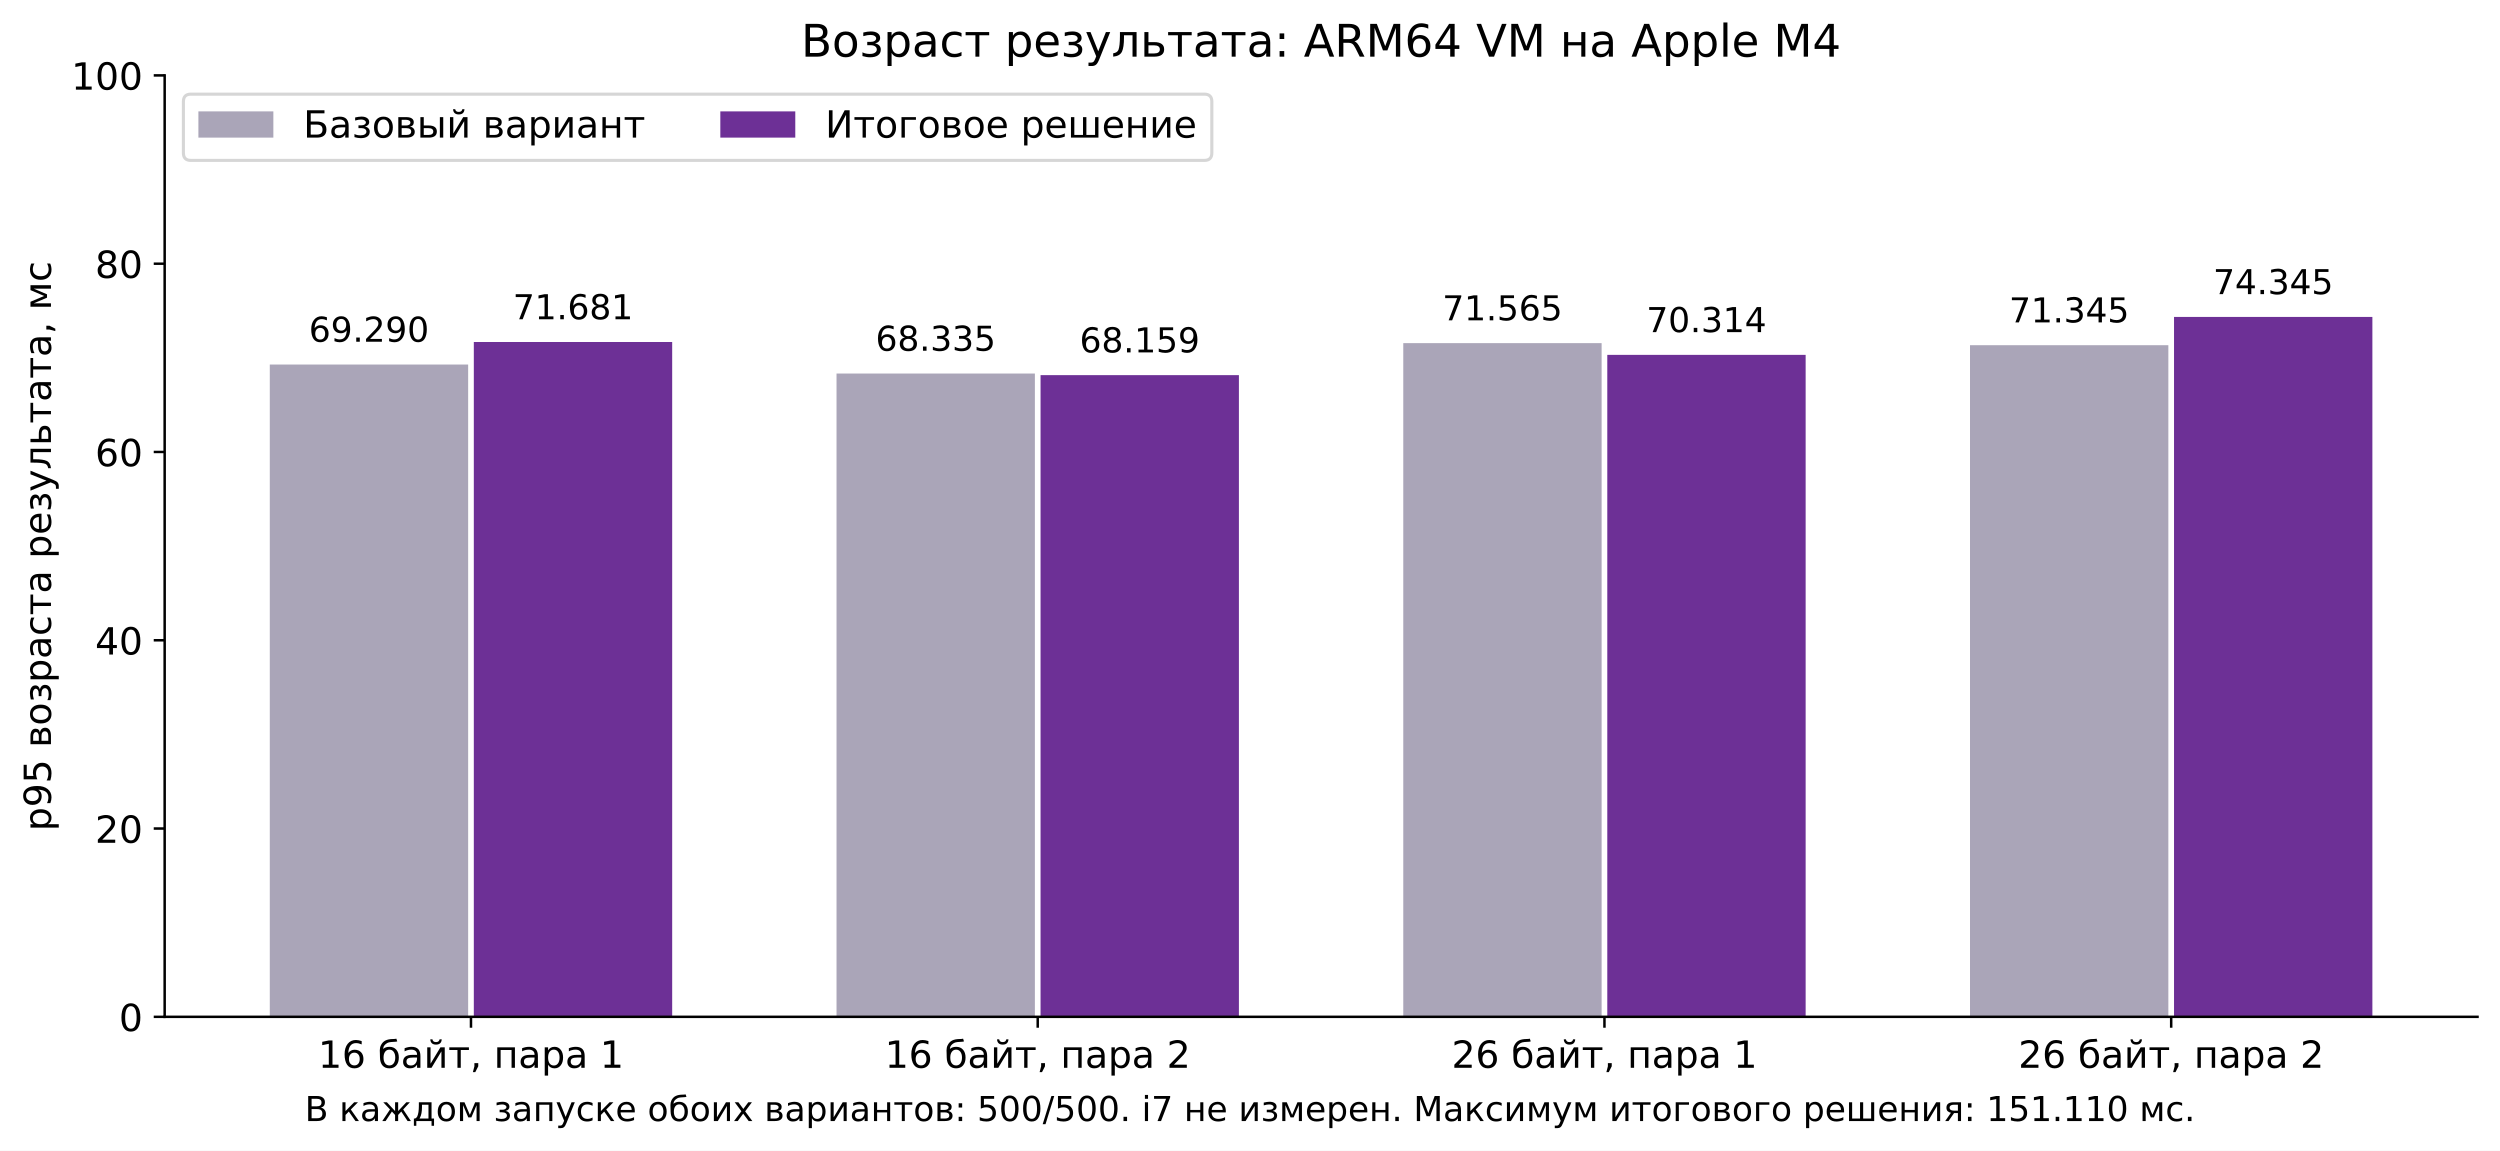
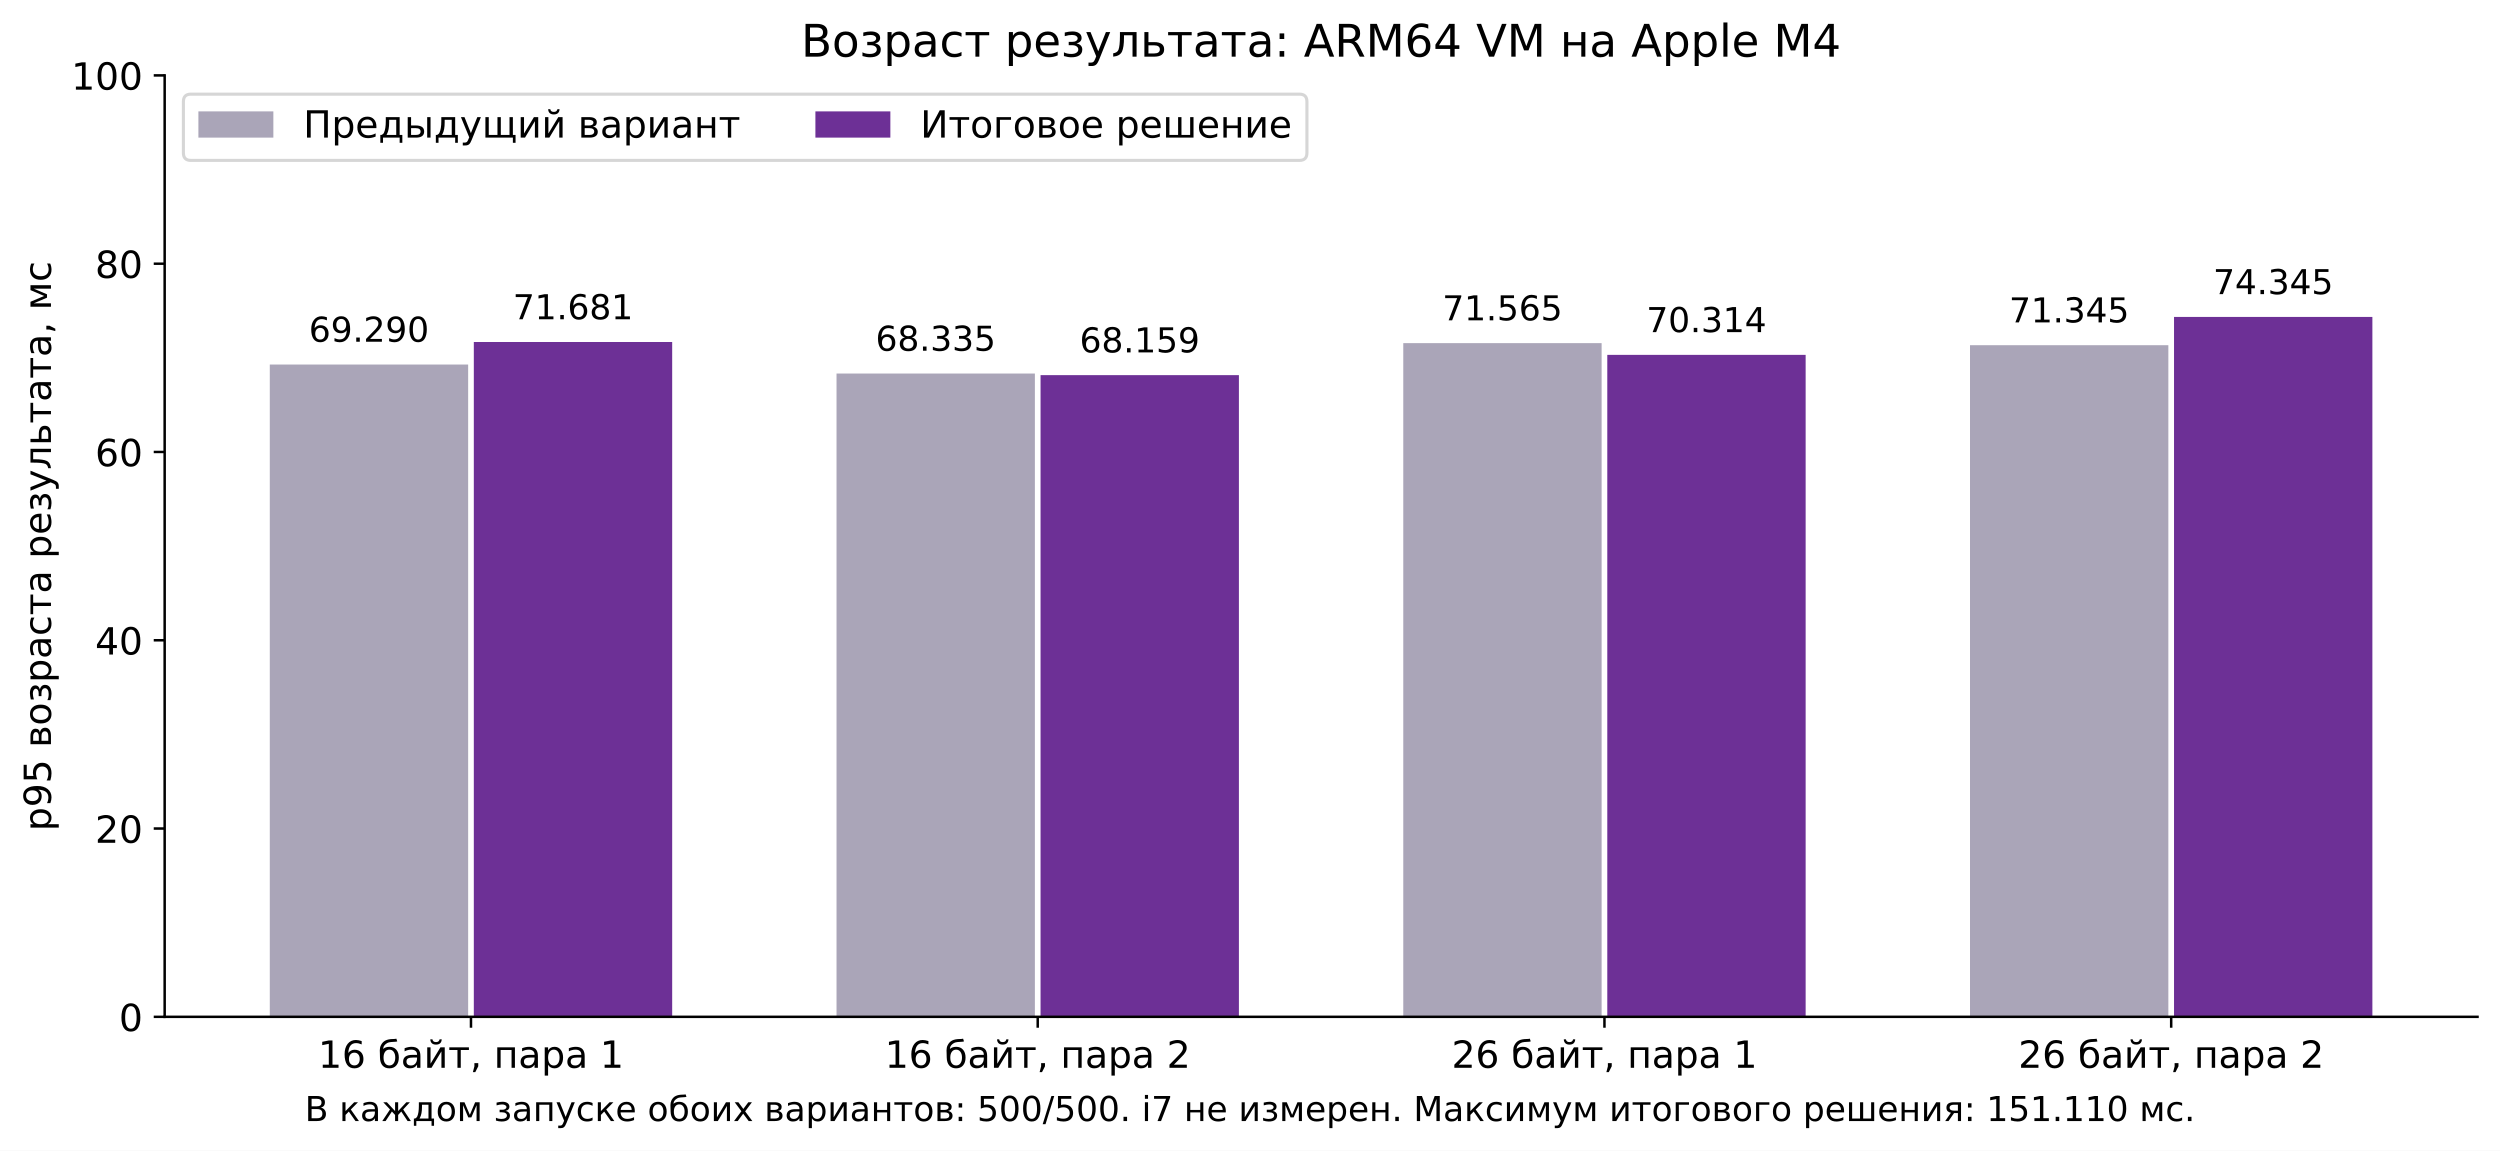
<svg xmlns="http://www.w3.org/2000/svg" xmlns:xlink="http://www.w3.org/1999/xlink" width="800.4pt" height="368.4pt" viewBox="0 0 800.4 368.4" version="1.1">
  <defs>
    <style type="text/css">*{stroke-linejoin: round; stroke-linecap: butt}</style>
  </defs>
  <g id="figure_1">
    <g id="patch_1">
      <path d="M 0 368.4  L 800.4 368.4  L 800.4 0  L 0 0  z " style="fill: #ffffff" />
    </g>
    <g id="axes_1">
      <g id="patch_2">
        <path d="M 52.719 325.548  L 793.2 325.548  L 793.2 24.142  L 52.719 24.142  z " style="fill: #ffffff" />
      </g>
      <g id="patch_3">
-         <path d="M 86.377 325.548  L 149.883 325.548  L 149.883 116.704  L 86.377 116.704  z " clip-path="url(#p99c9538b23)" style="fill: #aaa5b8" />
+         <path d="M 86.377 325.548  L 149.883 325.548  L 149.883 116.704  L 86.377 116.704  z " clip-path="url(#pfd13b21649)" style="fill: #aaa5b8" />
      </g>
      <g id="patch_4">
-         <path d="M 267.823 325.548  L 331.329 325.548  L 331.329 119.583  L 267.823 119.583  z " clip-path="url(#p99c9538b23)" style="fill: #aaa5b8" />
+         <path d="M 267.823 325.548  L 331.329 325.548  L 331.329 119.583  L 267.823 119.583  z " clip-path="url(#pfd13b21649)" style="fill: #aaa5b8" />
      </g>
      <g id="patch_5">
-         <path d="M 449.269 325.548  L 512.775 325.548  L 512.775 109.847  L 449.269 109.847  z " clip-path="url(#p99c9538b23)" style="fill: #aaa5b8" />
+         <path d="M 449.269 325.548  L 512.775 325.548  L 512.775 109.847  L 449.269 109.847  z " clip-path="url(#pfd13b21649)" style="fill: #aaa5b8" />
      </g>
      <g id="patch_6">
-         <path d="M 630.715 325.548  L 694.221 325.548  L 694.221 110.511  L 630.715 110.511  z " clip-path="url(#p99c9538b23)" style="fill: #aaa5b8" />
+         <path d="M 630.715 325.548  L 694.221 325.548  L 694.221 110.511  L 630.715 110.511  z " clip-path="url(#pfd13b21649)" style="fill: #aaa5b8" />
      </g>
      <g id="patch_7">
-         <path d="M 151.697 325.548  L 215.204 325.548  L 215.204 109.498  L 151.697 109.498  z " clip-path="url(#p99c9538b23)" style="fill: #6d3096" />
+         <path d="M 151.697 325.548  L 215.204 325.548  L 215.204 109.498  L 151.697 109.498  z " clip-path="url(#pfd13b21649)" style="fill: #6d3096" />
      </g>
      <g id="patch_8">
-         <path d="M 333.143 325.548  L 396.649 325.548  L 396.649 120.111  L 333.143 120.111  z " clip-path="url(#p99c9538b23)" style="fill: #6d3096" />
+         <path d="M 333.143 325.548  L 396.649 325.548  L 396.649 120.111  L 333.143 120.111  z " clip-path="url(#pfd13b21649)" style="fill: #6d3096" />
      </g>
      <g id="patch_9">
-         <path d="M 514.589 325.548  L 578.095 325.548  L 578.095 113.616  L 514.589 113.616  z " clip-path="url(#p99c9538b23)" style="fill: #6d3096" />
+         <path d="M 514.589 325.548  L 578.095 325.548  L 578.095 113.616  L 514.589 113.616  z " clip-path="url(#pfd13b21649)" style="fill: #6d3096" />
      </g>
      <g id="patch_10">
-         <path d="M 696.035 325.548  L 759.541 325.548  L 759.541 101.468  L 696.035 101.468  z " clip-path="url(#p99c9538b23)" style="fill: #6d3096" />
+         <path d="M 696.035 325.548  L 759.541 325.548  L 759.541 101.468  L 696.035 101.468  z " clip-path="url(#pfd13b21649)" style="fill: #6d3096" />
      </g>
      <g id="matplotlib.axis_1">
        <g id="xtick_1">
          <g id="line2d_1">
            <defs>
-               <path id="m371816143c" d="M 0 0  L 0 3.5  " style="stroke: #000000; stroke-width: 0.8" />
+               <path id="mdc379023f6" d="M 0 0  L 0 3.5  " style="stroke: #000000; stroke-width: 0.8" />
            </defs>
            <g>
-               <use xlink:href="#m371816143c" x="150.79" y="325.548" style="stroke: #000000; stroke-width: 0.8" />
+               <use xlink:href="#mdc379023f6" x="150.79" y="325.548" style="stroke: #000000; stroke-width: 0.8" />
            </g>
          </g>
          <g id="text_1">
            <text style="font: 12px 'DejaVu Sans'; text-anchor: middle" x="150.79" y="341.87" transform="rotate(-0 150.7903 341.8701)">16 байт, пара 1</text>
          </g>
        </g>
        <g id="xtick_2">
          <g id="line2d_2">
            <g>
-               <use xlink:href="#m371816143c" x="332.236" y="325.548" style="stroke: #000000; stroke-width: 0.8" />
+               <use xlink:href="#mdc379023f6" x="332.236" y="325.548" style="stroke: #000000; stroke-width: 0.8" />
            </g>
          </g>
          <g id="text_2">
            <text style="font: 12px 'DejaVu Sans'; text-anchor: middle" x="332.236" y="341.87" transform="rotate(-0 332.2362 341.8701)">16 байт, пара 2</text>
          </g>
        </g>
        <g id="xtick_3">
          <g id="line2d_3">
            <g>
-               <use xlink:href="#m371816143c" x="513.682" y="325.548" style="stroke: #000000; stroke-width: 0.8" />
+               <use xlink:href="#mdc379023f6" x="513.682" y="325.548" style="stroke: #000000; stroke-width: 0.8" />
            </g>
          </g>
          <g id="text_3">
            <text style="font: 12px 'DejaVu Sans'; text-anchor: middle" x="513.682" y="341.87" transform="rotate(-0 513.6821 341.8701)">26 байт, пара 1</text>
          </g>
        </g>
        <g id="xtick_4">
          <g id="line2d_4">
            <g>
-               <use xlink:href="#m371816143c" x="695.128" y="325.548" style="stroke: #000000; stroke-width: 0.8" />
+               <use xlink:href="#mdc379023f6" x="695.128" y="325.548" style="stroke: #000000; stroke-width: 0.8" />
            </g>
          </g>
          <g id="text_4">
            <text style="font: 12px 'DejaVu Sans'; text-anchor: middle" x="695.128" y="341.87" transform="rotate(-0 695.128 341.8701)">26 байт, пара 2</text>
          </g>
        </g>
      </g>
      <g id="matplotlib.axis_2">
        <g id="ytick_1">
          <g id="line2d_5">
            <defs>
-               <path id="m8cce2f8d58" d="M 0 0  L -3.5 0  " style="stroke: #000000; stroke-width: 0.8" />
+               <path id="m228ec58c34" d="M 0 0  L -3.5 0  " style="stroke: #000000; stroke-width: 0.8" />
            </defs>
            <g>
-               <use xlink:href="#m8cce2f8d58" x="52.719" y="325.548" style="stroke: #000000; stroke-width: 0.8" />
+               <use xlink:href="#m228ec58c34" x="52.719" y="325.548" style="stroke: #000000; stroke-width: 0.8" />
            </g>
          </g>
          <g id="text_5">
            <text style="font: 12px 'DejaVu Sans'; text-anchor: end" x="45.719" y="330.107" transform="rotate(-0 45.71875 330.1067)">0</text>
          </g>
        </g>
        <g id="ytick_2">
          <g id="line2d_6">
            <g>
-               <use xlink:href="#m8cce2f8d58" x="52.719" y="265.266" style="stroke: #000000; stroke-width: 0.8" />
+               <use xlink:href="#m228ec58c34" x="52.719" y="265.266" style="stroke: #000000; stroke-width: 0.8" />
            </g>
          </g>
          <g id="text_6">
            <text style="font: 12px 'DejaVu Sans'; text-anchor: end" x="45.719" y="269.826" transform="rotate(-0 45.71875 269.8255)">20</text>
          </g>
        </g>
        <g id="ytick_3">
          <g id="line2d_7">
            <g>
-               <use xlink:href="#m8cce2f8d58" x="52.719" y="204.985" style="stroke: #000000; stroke-width: 0.8" />
+               <use xlink:href="#m228ec58c34" x="52.719" y="204.985" style="stroke: #000000; stroke-width: 0.8" />
            </g>
          </g>
          <g id="text_7">
            <text style="font: 12px 'DejaVu Sans'; text-anchor: end" x="45.719" y="209.544" transform="rotate(-0 45.71875 209.5443)">40</text>
          </g>
        </g>
        <g id="ytick_4">
          <g id="line2d_8">
            <g>
-               <use xlink:href="#m8cce2f8d58" x="52.719" y="144.704" style="stroke: #000000; stroke-width: 0.8" />
+               <use xlink:href="#m228ec58c34" x="52.719" y="144.704" style="stroke: #000000; stroke-width: 0.8" />
            </g>
          </g>
          <g id="text_8">
            <text style="font: 12px 'DejaVu Sans'; text-anchor: end" x="45.719" y="149.263" transform="rotate(-0 45.71875 149.2632)">60</text>
          </g>
        </g>
        <g id="ytick_5">
          <g id="line2d_9">
            <g>
-               <use xlink:href="#m8cce2f8d58" x="52.719" y="84.423" style="stroke: #000000; stroke-width: 0.8" />
+               <use xlink:href="#m228ec58c34" x="52.719" y="84.423" style="stroke: #000000; stroke-width: 0.8" />
            </g>
          </g>
          <g id="text_9">
            <text style="font: 12px 'DejaVu Sans'; text-anchor: end" x="45.719" y="88.982" transform="rotate(-0 45.71875 88.98199)">80</text>
          </g>
        </g>
        <g id="ytick_6">
          <g id="line2d_10">
            <g>
-               <use xlink:href="#m8cce2f8d58" x="52.719" y="24.142" style="stroke: #000000; stroke-width: 0.8" />
+               <use xlink:href="#m228ec58c34" x="52.719" y="24.142" style="stroke: #000000; stroke-width: 0.8" />
            </g>
          </g>
          <g id="text_10">
            <text style="font: 12px 'DejaVu Sans'; text-anchor: end" x="45.719" y="28.701" transform="rotate(-0 45.71875 28.70081)">100</text>
          </g>
        </g>
        <g id="text_11">
          <text style="font: 12px 'DejaVu Sans'; text-anchor: middle" x="16.318" y="174.845" transform="rotate(-90 16.31812 174.8447)">p95 возраста результата, мс</text>
        </g>
      </g>
      <g id="patch_11">
        <path d="M 52.719 325.548  L 52.719 24.142  " style="fill: none; stroke: #000000; stroke-width: 0.8; stroke-linejoin: miter; stroke-linecap: square" />
      </g>
      <g id="patch_12">
        <path d="M 52.719 325.548  L 793.2 325.548  " style="fill: none; stroke: #000000; stroke-width: 0.8; stroke-linejoin: miter; stroke-linecap: square" />
      </g>
      <g id="text_12">
        <text style="font: 11px 'DejaVu Sans'; text-anchor: middle" x="118.13" y="109.417" transform="rotate(-0 118.13 109.4167)">69.290</text>
      </g>
      <g id="text_13">
        <text style="font: 11px 'DejaVu Sans'; text-anchor: middle" x="299.576" y="112.295" transform="rotate(-0 299.5759 112.2952)">68.335</text>
      </g>
      <g id="text_14">
        <text style="font: 11px 'DejaVu Sans'; text-anchor: middle" x="481.022" y="102.56" transform="rotate(-0 481.0218 102.5595)">71.565</text>
      </g>
      <g id="text_15">
        <text style="font: 11px 'DejaVu Sans'; text-anchor: middle" x="662.468" y="103.223" transform="rotate(-0 662.4677 103.223)">71.345</text>
      </g>
      <g id="text_16">
        <text style="font: 11px 'DejaVu Sans'; text-anchor: middle" x="183.451" y="102.21" transform="rotate(-0 183.4505 102.21)">71.681</text>
      </g>
      <g id="text_17">
        <text style="font: 11px 'DejaVu Sans'; text-anchor: middle" x="364.896" y="112.823" transform="rotate(-0 364.8964 112.8235)">68.159</text>
      </g>
      <g id="text_18">
        <text style="font: 11px 'DejaVu Sans'; text-anchor: middle" x="546.342" y="106.328" transform="rotate(-0 546.3424 106.3283)">70.314</text>
      </g>
      <g id="text_19">
        <text style="font: 11px 'DejaVu Sans'; text-anchor: middle" x="727.788" y="94.181" transform="rotate(-0 727.7883 94.18065)">74.345</text>
      </g>
      <g id="text_20">
        <text style="font: 14.4px 'DejaVu Sans'; text-anchor: middle" x="422.959" y="18.142" transform="rotate(-0 422.9591 18.14175)">Возраст результата: ARM64 VM на Apple M4</text>
      </g>
      <g id="legend_1">
        <g id="patch_13">
-           <path d="M 61.119 51.355  L 385.582 51.355  Q 387.982 51.355 387.982 48.956  L 387.982 32.542  Q 387.982 30.142 385.582 30.142  L 61.119 30.142  Q 58.719 30.142 58.719 32.542  L 58.719 48.956  Q 58.719 51.355 61.119 51.355  z " style="fill: #ffffff; opacity: 0.8; stroke: #cccccc; stroke-linejoin: miter" />
+           <path d="M 61.119 51.355  L 416.022 51.355  Q 418.423 51.355 418.423 48.956  L 418.423 32.542  Q 418.423 30.142 416.022 30.142  L 61.119 30.142  Q 58.719 30.142 58.719 32.542  L 58.719 48.956  Q 58.719 51.355 61.119 51.355  z " style="fill: #ffffff; opacity: 0.8; stroke: #cccccc; stroke-linejoin: miter" />
        </g>
        <g id="patch_14">
          <path d="M 63.519 44.06  L 87.519 44.06  L 87.519 35.66  L 63.519 35.66  z " style="fill: #aaa5b8" />
        </g>
        <g id="text_21">
-           <text style="font: 12px 'DejaVu Sans'; text-anchor: start" x="97.119" y="44.06" transform="rotate(-0 97.11875 44.05987)">Базовый вариант</text>
+           <text style="font: 12px 'DejaVu Sans'; text-anchor: start" x="97.119" y="44.06" transform="rotate(-0 97.11875 44.05987)">Предыдущий вариант</text>
        </g>
        <g id="patch_15">
-           <path d="M 230.619 44.06  L 254.619 44.06  L 254.619 35.66  L 230.619 35.66  z " style="fill: #6d3096" />
+           <path d="M 261.059 44.06  L 285.059 44.06  L 285.059 35.66  L 261.059 35.66  z " style="fill: #6d3096" />
        </g>
        <g id="text_22">
-           <text style="font: 12px 'DejaVu Sans'; text-anchor: start" x="264.219" y="44.06" transform="rotate(-0 264.2188 44.05987)">Итоговое решение</text>
+           <text style="font: 12px 'DejaVu Sans'; text-anchor: start" x="294.659" y="44.06" transform="rotate(-0 294.6594 44.05987)">Итоговое решение</text>
        </g>
      </g>
    </g>
    <g id="text_23">
      <text style="font: 11px 'DejaVu Sans'; text-anchor: middle" x="400.2" y="358.912" transform="rotate(-0 400.1998 358.9119)">В каждом запуске обоих вариантов: 500/500. i7 не измерен. Максимум итогового решения: 151.110 мс.</text>
    </g>
  </g>
  <defs>
-     <clipPath id="p99c9538b23">
+     <clipPath id="pfd13b21649">
      <rect x="52.719" y="24.142" width="740.481" height="301.406" />
    </clipPath>
  </defs>
</svg>
